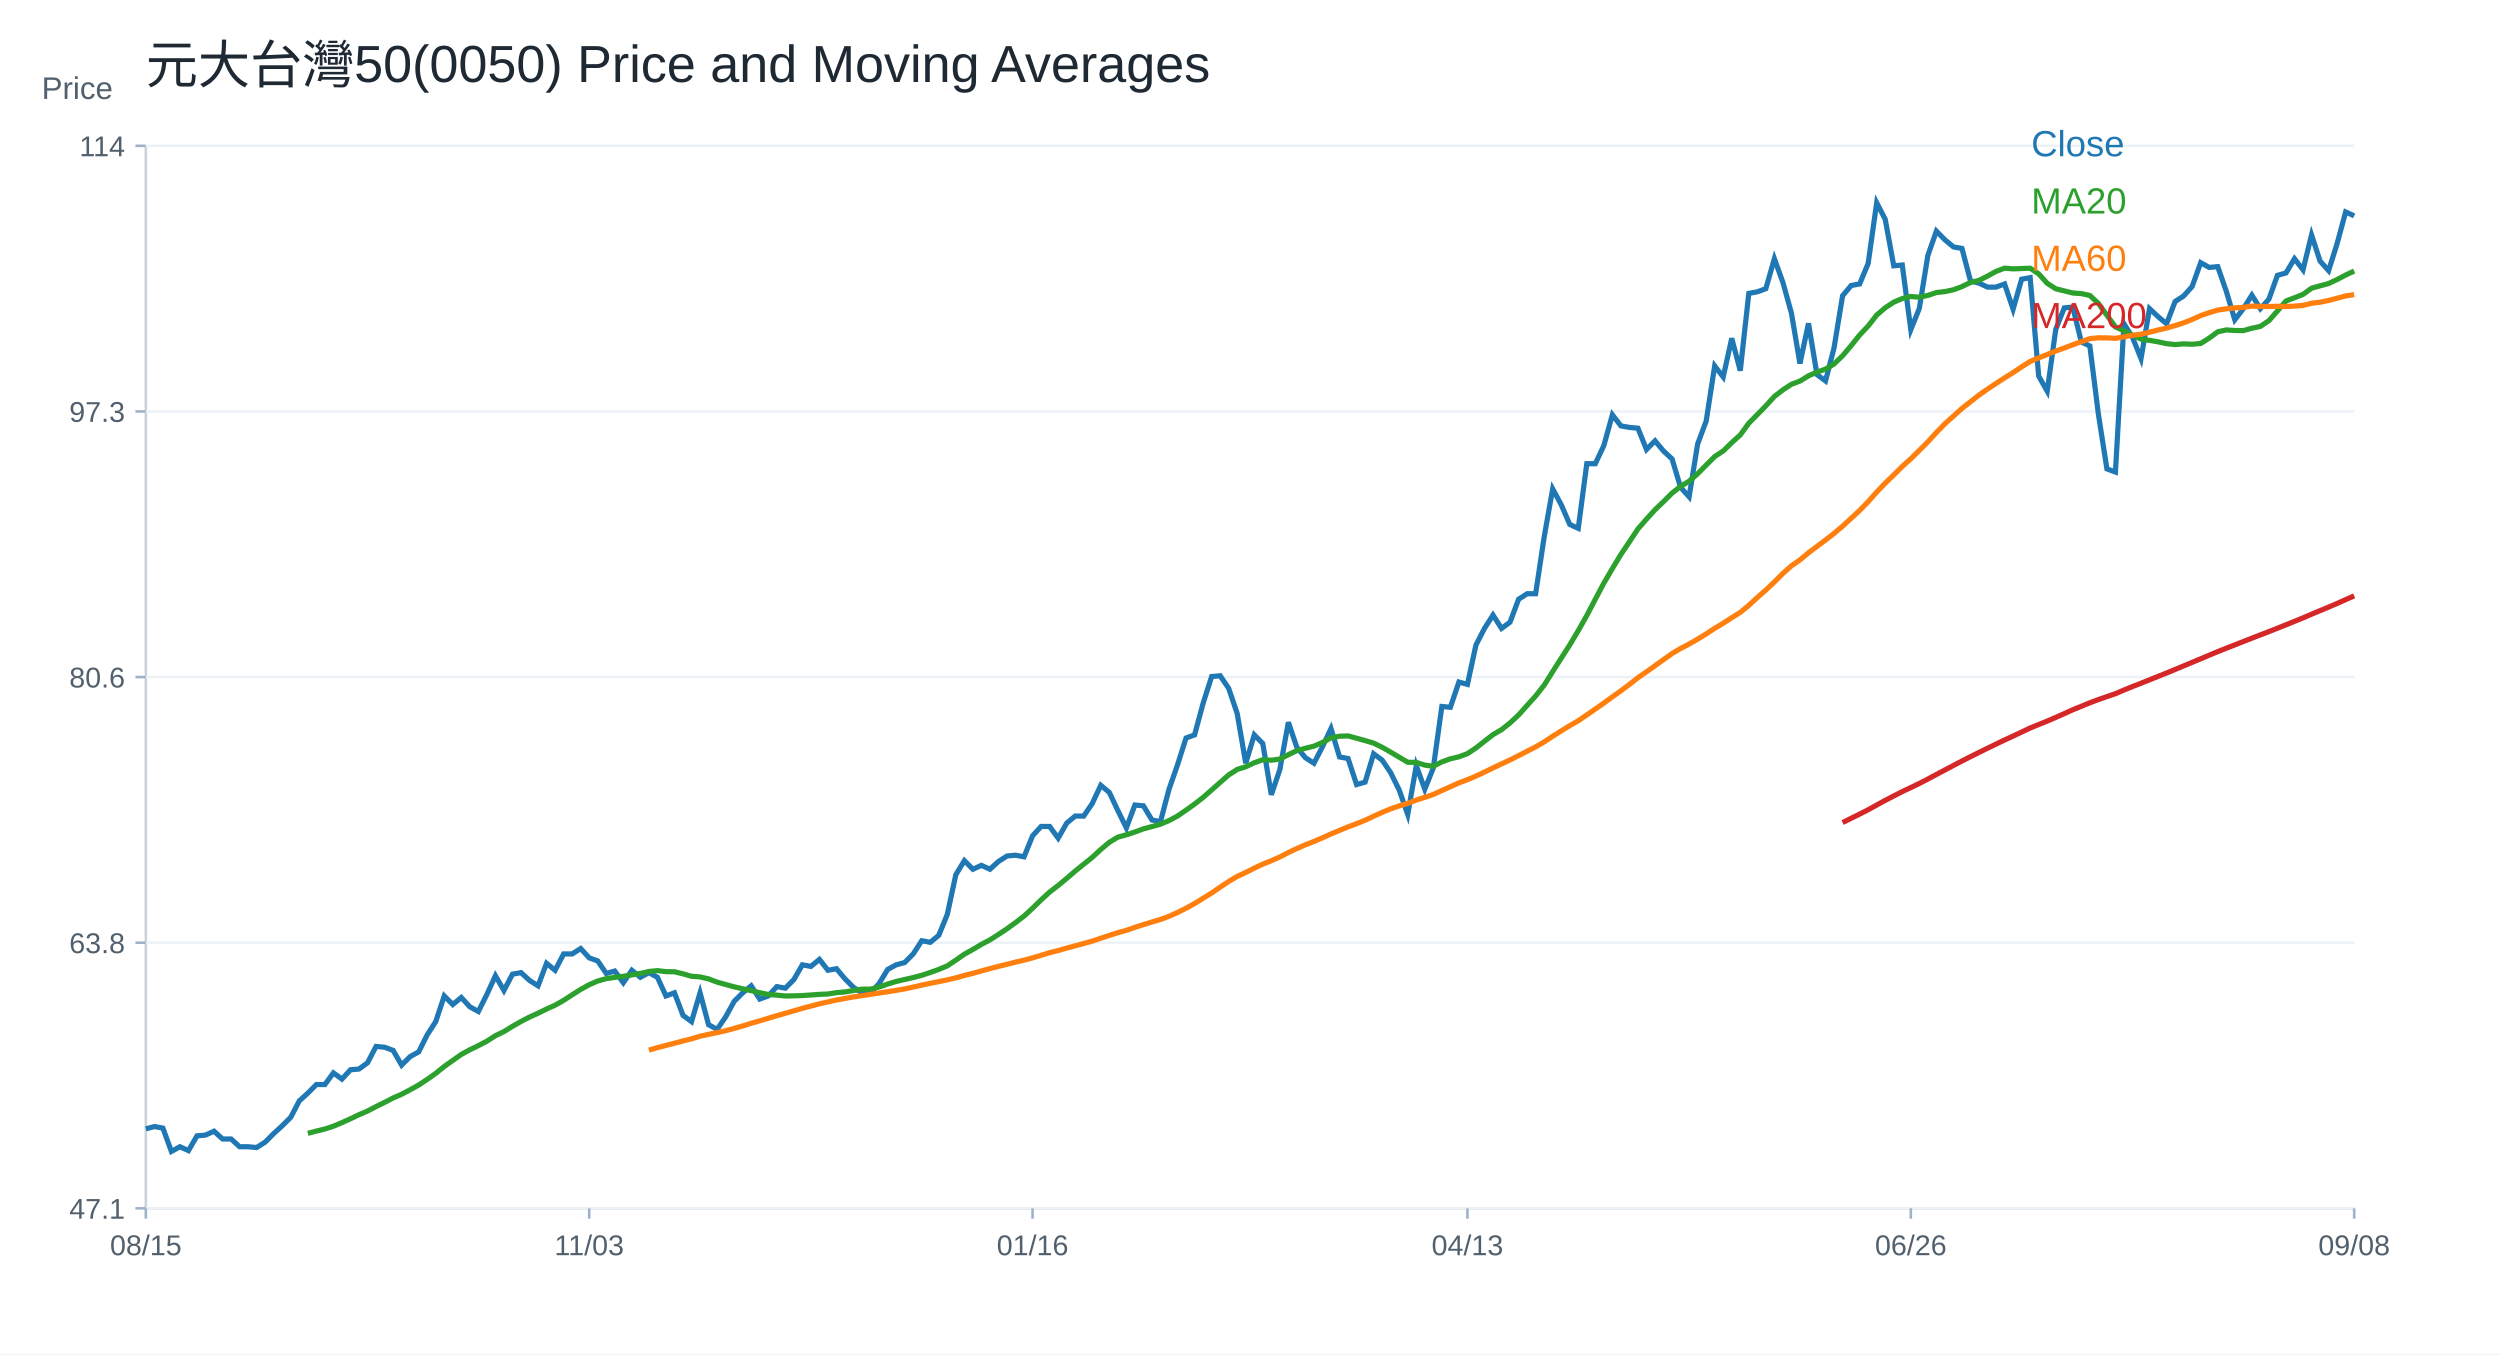
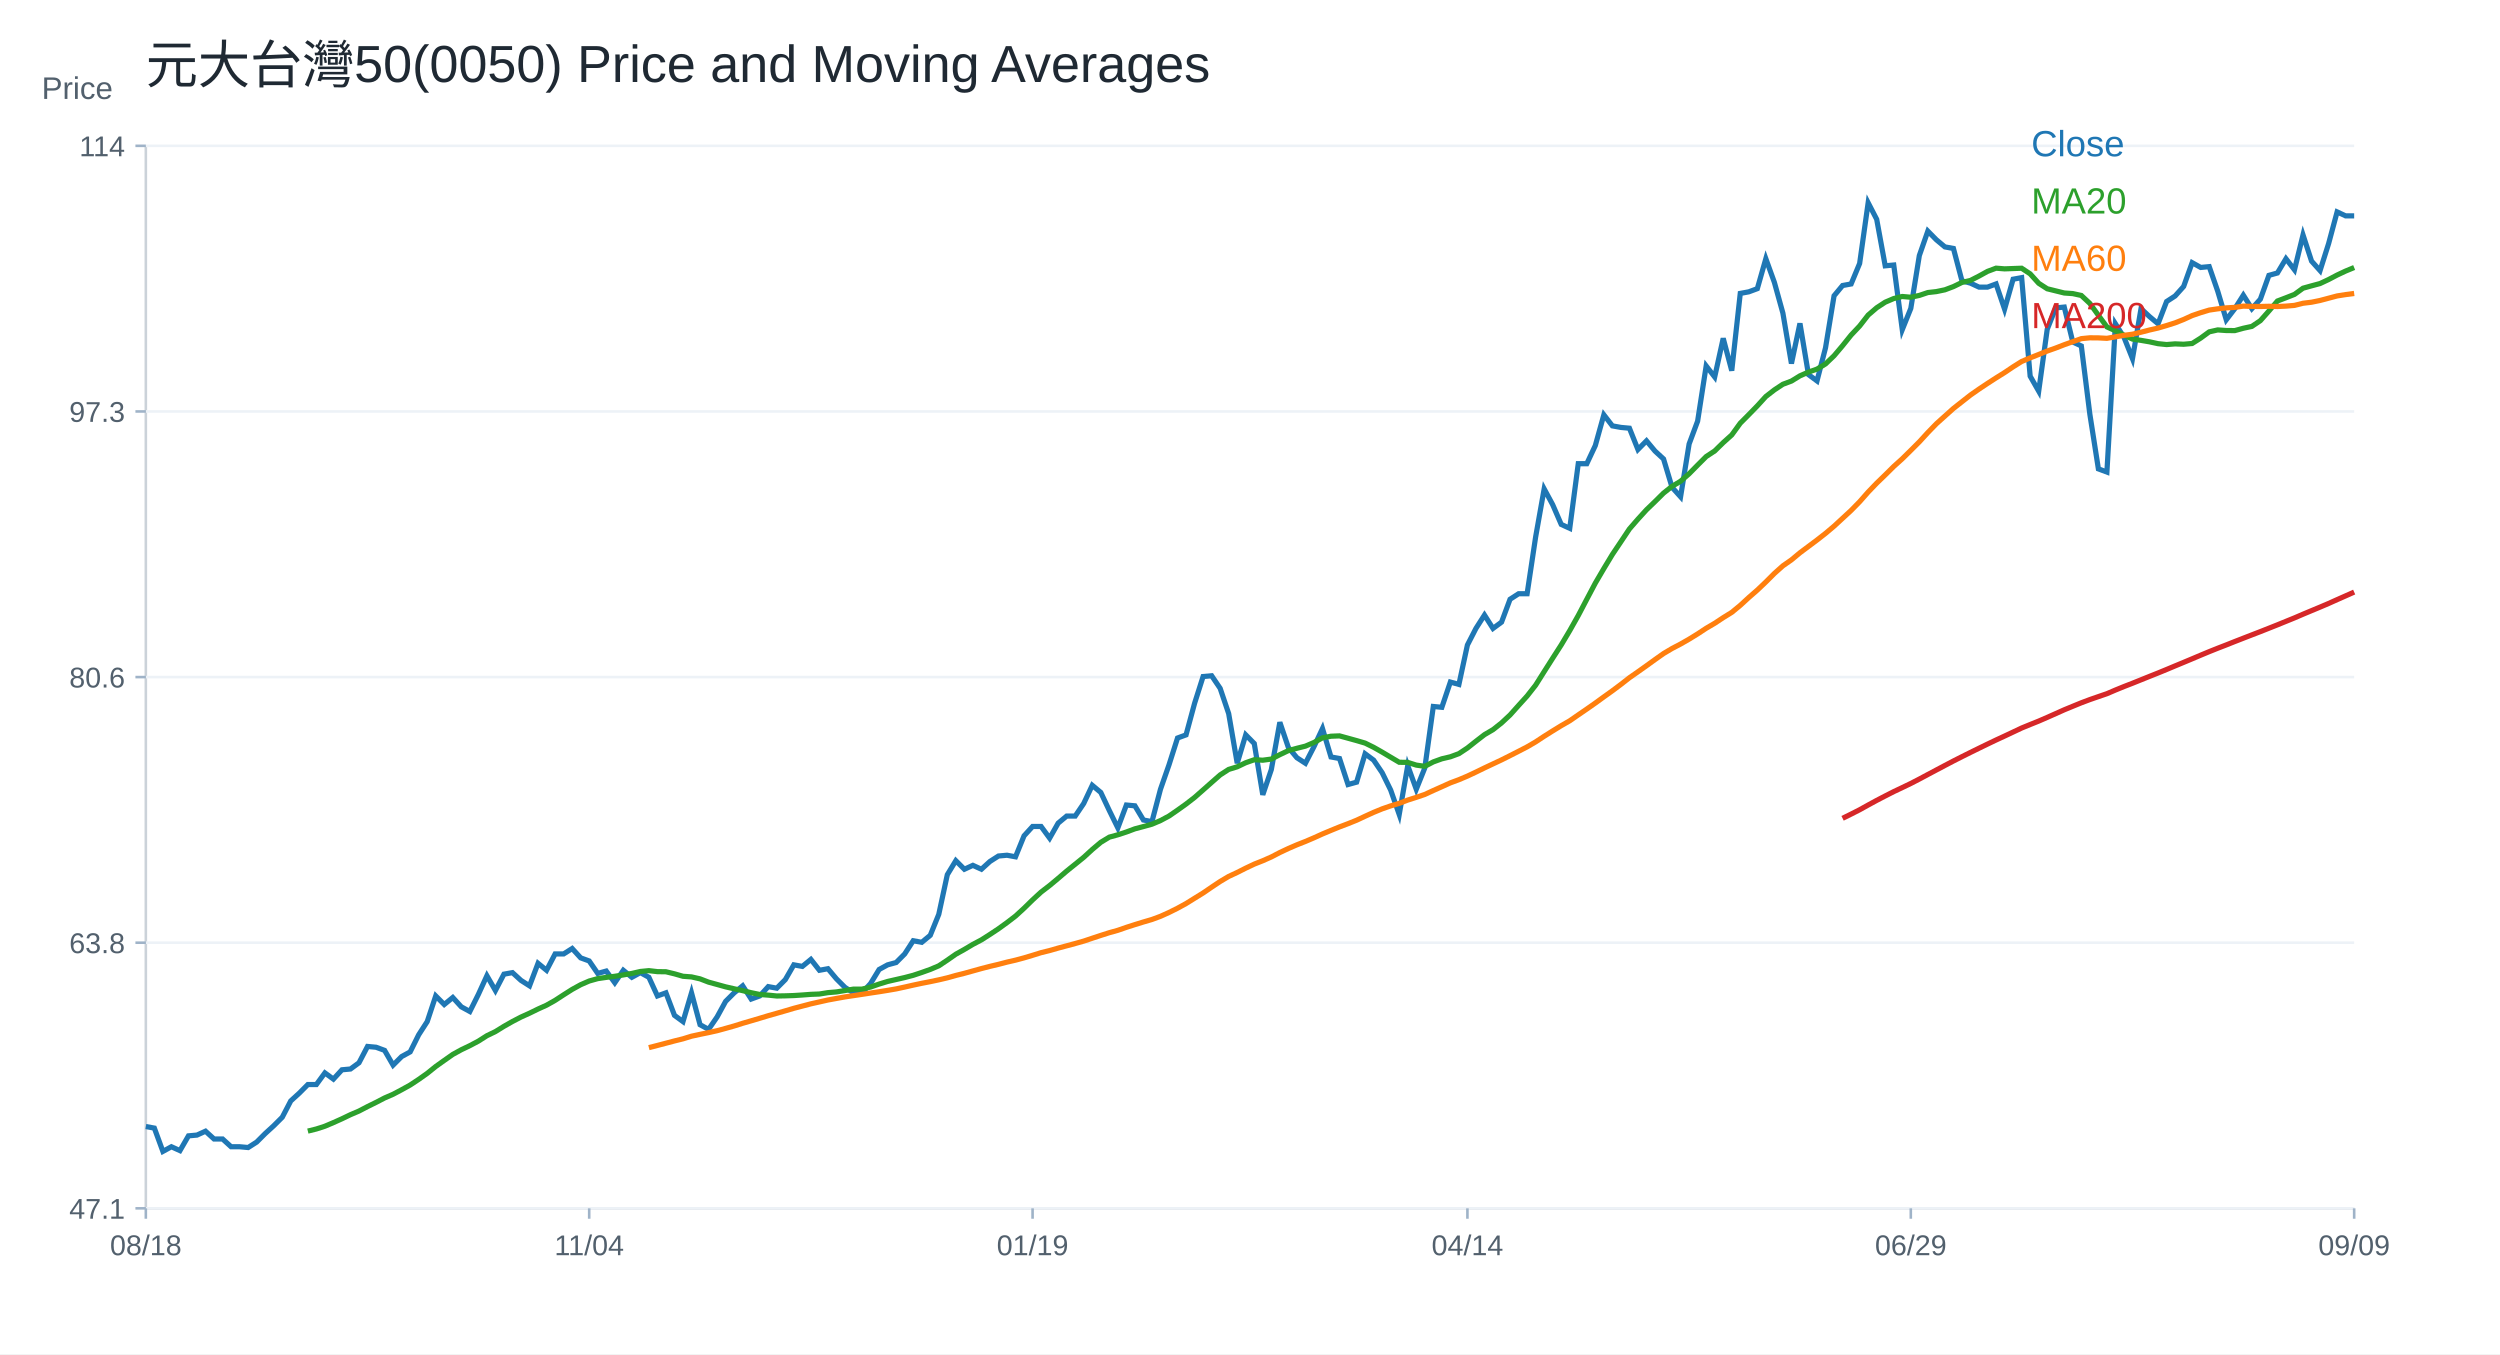
<svg xmlns="http://www.w3.org/2000/svg" width="960" height="520" viewBox="0 0 960 520">
  <rect width="100%" height="100%" fill="white" />
  <text x="56.00" y="32.00" font-size="20" font-family="Arial" fill="#1f2933" text-anchor="start">元大台灣50(0050) Price and Moving Averages</text>
  <line x1="56" y1="464" x2="904" y2="464" stroke="#cbd2d9" />
  <line x1="56" y1="56" x2="56" y2="464" stroke="#cbd2d9" />
  <text x="16.00" y="38.00" font-size="12" font-family="Arial" fill="#52606d" text-anchor="start">Price</text>
  <line x1="56" y1="464.00" x2="904" y2="464.00" stroke="#edf2f7" />
  <line x1="52" y1="464.00" x2="56" y2="464.00" stroke="#9fb3c8" />
  <text x="48.00" y="468.00" font-size="11" font-family="Arial" fill="#52606d" text-anchor="end">47.1</text>
  <line x1="56" y1="362.00" x2="904" y2="362.00" stroke="#edf2f7" />
  <line x1="52" y1="362.00" x2="56" y2="362.00" stroke="#9fb3c8" />
  <text x="48.00" y="366.00" font-size="11" font-family="Arial" fill="#52606d" text-anchor="end">63.8</text>
  <line x1="56" y1="260.00" x2="904" y2="260.00" stroke="#edf2f7" />
  <line x1="52" y1="260.00" x2="56" y2="260.00" stroke="#9fb3c8" />
  <text x="48.00" y="264.00" font-size="11" font-family="Arial" fill="#52606d" text-anchor="end">80.6</text>
  <line x1="56" y1="158.00" x2="904" y2="158.00" stroke="#edf2f7" />
  <line x1="52" y1="158.00" x2="56" y2="158.00" stroke="#9fb3c8" />
  <text x="48.00" y="162.00" font-size="11" font-family="Arial" fill="#52606d" text-anchor="end">97.3</text>
  <line x1="56" y1="56.00" x2="904" y2="56.00" stroke="#edf2f7" />
  <line x1="52" y1="56.00" x2="56" y2="56.00" stroke="#9fb3c8" />
  <text x="48.00" y="60.00" font-size="11" font-family="Arial" fill="#52606d" text-anchor="end">114</text>
  <line x1="56.00" y1="464" x2="56.00" y2="468" stroke="#9fb3c8" />
-   <text x="56.00" y="482.00" font-size="11" font-family="Arial" fill="#52606d" text-anchor="middle">08/15</text>
+   <text x="56.00" y="482.00" font-size="11" font-family="Arial" fill="#52606d" text-anchor="middle">08/18</text>
  <line x1="226.25" y1="464" x2="226.25" y2="468" stroke="#9fb3c8" />
-   <text x="226.25" y="482.00" font-size="11" font-family="Arial" fill="#52606d" text-anchor="middle">11/03</text>
+   <text x="226.25" y="482.00" font-size="11" font-family="Arial" fill="#52606d" text-anchor="middle">11/04</text>
  <line x1="396.51" y1="464" x2="396.51" y2="468" stroke="#9fb3c8" />
-   <text x="396.51" y="482.00" font-size="11" font-family="Arial" fill="#52606d" text-anchor="middle">01/16</text>
+   <text x="396.51" y="482.00" font-size="11" font-family="Arial" fill="#52606d" text-anchor="middle">01/19</text>
  <line x1="563.49" y1="464" x2="563.49" y2="468" stroke="#9fb3c8" />
-   <text x="563.49" y="482.00" font-size="11" font-family="Arial" fill="#52606d" text-anchor="middle">04/13</text>
+   <text x="563.49" y="482.00" font-size="11" font-family="Arial" fill="#52606d" text-anchor="middle">04/14</text>
  <line x1="733.75" y1="464" x2="733.75" y2="468" stroke="#9fb3c8" />
-   <text x="733.75" y="482.00" font-size="11" font-family="Arial" fill="#52606d" text-anchor="middle">06/26</text>
+   <text x="733.75" y="482.00" font-size="11" font-family="Arial" fill="#52606d" text-anchor="middle">06/29</text>
  <line x1="904.00" y1="464" x2="904.00" y2="468" stroke="#9fb3c8" />
-   <text x="904.00" y="482.00" font-size="11" font-family="Arial" fill="#52606d" text-anchor="middle">09/08</text>
-   <polyline fill="none" stroke="#1f77b4" stroke-width="2" points="56.00,433.49 59.27,432.59 62.55,433.19 65.82,442.14 69.10,440.35 72.37,441.84 75.64,436.17 78.92,435.87 82.19,434.38 85.47,437.37 88.74,437.37 92.02,440.35 95.29,440.35 98.56,440.65 101.84,438.56 105.11,435.28 108.39,432.29 111.66,429.01 114.93,422.74 118.21,419.76 121.48,416.47 124.76,416.47 128.03,411.99 131.31,414.38 134.58,410.80 137.85,410.50 141.13,408.11 144.40,401.84 147.68,402.14 150.95,403.34 154.22,409.01 157.50,405.73 160.77,403.93 164.05,397.37 167.32,392.29 170.59,382.44 173.87,385.73 177.14,383.04 180.42,386.62 183.69,388.41 186.97,381.85 190.24,374.68 193.51,380.35 196.79,374.08 200.06,373.49 203.34,376.47 206.61,378.56 209.88,369.91 213.16,372.59 216.43,366.32 219.71,366.32 222.98,364.23 226.25,367.82 229.53,369.01 232.80,373.79 236.08,372.89 239.35,377.37 242.63,372.59 245.90,375.28 249.17,373.49 252.45,375.28 255.72,382.44 259.00,381.25 262.27,389.90 265.54,392.29 268.82,381.25 272.09,393.49 275.37,395.28 278.64,390.50 281.92,384.53 285.19,381.25 288.46,378.56 291.74,383.64 295.01,382.44 298.29,378.86 301.56,379.46 304.83,376.17 308.11,370.50 311.38,371.10 314.66,368.41 317.93,372.59 321.20,371.99 324.48,375.88 327.75,379.16 331.03,381.25 334.30,381.25 337.58,377.67 340.85,372.29 344.12,370.50 347.40,369.61 350.67,366.32 353.95,361.25 357.22,361.85 360.49,359.16 363.77,351.10 367.04,335.88 370.32,330.50 373.59,333.79 376.86,332.29 380.14,333.79 383.41,330.80 386.69,328.71 389.96,328.41 393.24,329.01 396.51,320.95 399.78,317.37 403.06,317.37 406.33,321.85 409.61,316.09 412.88,313.37 416.15,313.37 419.43,308.53 422.70,301.56 425.98,304.29 429.25,311.25 432.53,317.91 435.80,309.13 439.07,309.43 442.35,314.88 445.62,315.49 448.90,303.08 452.17,293.69 455.44,283.40 458.72,282.19 461.99,270.08 465.27,259.79 468.54,259.49 471.81,264.33 475.09,274.02 478.36,293.09 481.64,282.19 484.91,285.52 488.19,305.20 491.46,295.51 494.73,277.35 498.01,287.03 501.28,290.97 504.56,293.09 507.83,286.73 511.10,279.77 514.38,290.67 517.65,291.27 520.93,301.26 524.20,300.35 527.47,289.46 530.75,291.88 534.02,296.72 537.30,303.38 540.57,312.76 543.85,294.00 547.12,303.08 550.39,294.90 553.67,271.29 556.94,271.60 560.22,261.91 563.49,262.82 566.76,247.68 570.04,241.32 573.31,236.18 576.59,241.32 579.86,238.90 583.14,230.12 586.41,228.00 589.68,228.00 592.96,206.21 596.23,187.74 599.51,193.80 602.78,201.37 606.05,202.88 609.33,178.06 612.60,178.06 615.88,171.09 619.15,159.29 622.42,163.53 625.70,164.13 628.97,164.43 632.25,172.61 635.52,169.28 638.80,173.21 642.07,176.24 645.34,187.14 648.62,190.77 651.89,170.49 655.17,161.71 658.44,140.52 661.71,144.76 664.99,129.92 668.26,142.34 671.54,112.67 674.81,112.06 678.08,110.85 681.36,99.35 684.63,108.43 687.91,120.24 691.18,139.61 694.46,124.17 697.73,143.85 701.00,146.27 704.28,133.56 707.55,113.58 710.83,109.64 714.10,109.04 717.37,101.17 720.65,77.86 723.92,84.21 727.20,102.07 730.47,101.77 733.75,126.59 737.02,118.42 740.29,98.14 743.57,88.75 746.84,92.08 750.12,94.81 753.39,95.41 756.66,107.83 759.94,108.73 763.21,110.25 766.49,110.25 769.76,109.04 773.03,118.72 776.31,107.22 779.58,106.62 782.86,144.45 786.13,150.21 789.41,126.45 792.68,118.23 795.95,117.92 799.23,131.32 802.50,132.85 805.78,159.04 809.05,180.05 812.32,181.27 815.60,124.32 818.87,129.50 822.15,137.72 825.42,118.53 828.69,121.58 831.97,124.32 835.24,115.79 838.52,113.66 841.79,110.00 845.07,100.87 848.34,102.70 851.61,102.39 854.89,111.83 858.16,122.80 861.44,118.53 864.71,113.35 867.98,118.53 871.26,114.88 874.53,105.74 877.81,104.83 881.08,99.35 884.36,103.61 887.63,90.21 890.90,100.26 894.18,103.91 897.45,93.56 900.73,81.38 904.00,82.90" />
+   <text x="904.00" y="482.00" font-size="11" font-family="Arial" fill="#52606d" text-anchor="middle">09/09</text>
+   <polyline fill="none" stroke="#1f77b4" stroke-width="2" points="56.00,432.59 59.27,433.19 62.55,442.14 65.82,440.35 69.10,441.84 72.37,436.17 75.64,435.87 78.92,434.38 82.19,437.37 85.47,437.37 88.74,440.35 92.02,440.35 95.29,440.65 98.56,438.56 101.84,435.28 105.11,432.29 108.39,429.01 111.66,422.74 114.93,419.76 118.21,416.47 121.48,416.47 124.76,411.99 128.03,414.38 131.31,410.80 134.58,410.50 137.85,408.11 141.13,401.84 144.40,402.14 147.68,403.34 150.95,409.01 154.22,405.73 157.50,403.93 160.77,397.37 164.05,392.29 167.32,382.44 170.59,385.73 173.87,383.04 177.14,386.62 180.42,388.41 183.69,381.85 186.97,374.68 190.24,380.35 193.51,374.08 196.79,373.49 200.06,376.47 203.34,378.56 206.61,369.91 209.88,372.59 213.16,366.32 216.43,366.32 219.71,364.23 222.98,367.82 226.25,369.01 229.53,373.79 232.80,372.89 236.08,377.37 239.35,372.59 242.63,375.28 245.90,373.49 249.17,375.28 252.45,382.44 255.72,381.25 259.00,389.90 262.27,392.29 265.54,381.25 268.82,393.49 272.09,395.28 275.37,390.50 278.64,384.53 281.92,381.25 285.19,378.56 288.46,383.64 291.74,382.44 295.01,378.86 298.29,379.46 301.56,376.17 304.83,370.50 308.11,371.10 311.38,368.41 314.66,372.59 317.93,371.99 321.20,375.88 324.48,379.16 327.75,381.25 331.03,381.25 334.30,377.67 337.58,372.29 340.85,370.50 344.12,369.61 347.40,366.32 350.67,361.25 353.95,361.85 357.22,359.16 360.49,351.10 363.77,335.88 367.04,330.50 370.32,333.79 373.59,332.29 376.86,333.79 380.14,330.80 383.41,328.71 386.69,328.41 389.96,329.01 393.24,320.95 396.51,317.37 399.78,317.37 403.06,321.85 406.33,316.09 409.61,313.37 412.88,313.37 416.15,308.53 419.43,301.56 422.70,304.29 425.98,311.25 429.25,317.91 432.53,309.13 435.80,309.43 439.07,314.88 442.35,315.49 445.62,303.08 448.90,293.69 452.17,283.40 455.44,282.19 458.72,270.08 461.99,259.79 465.27,259.49 468.54,264.33 471.81,274.02 475.09,293.09 478.36,282.19 481.64,285.52 484.91,305.20 488.19,295.51 491.46,277.35 494.73,287.03 498.01,290.97 501.28,293.09 504.56,286.73 507.83,279.77 511.10,290.67 514.38,291.27 517.65,301.26 520.93,300.35 524.20,289.46 527.47,291.88 530.75,296.72 534.02,303.38 537.30,312.76 540.57,294.00 543.85,303.08 547.12,294.90 550.39,271.29 553.67,271.60 556.94,261.91 560.22,262.82 563.49,247.68 566.76,241.32 570.04,236.18 573.31,241.32 576.59,238.90 579.86,230.12 583.14,228.00 586.41,228.00 589.68,206.21 592.96,187.74 596.23,193.80 599.51,201.37 602.78,202.88 606.05,178.06 609.33,178.06 612.60,171.09 615.88,159.29 619.15,163.53 622.42,164.13 625.70,164.43 628.97,172.61 632.25,169.28 635.52,173.21 638.80,176.24 642.07,187.14 645.34,190.77 648.62,170.49 651.89,161.71 655.17,140.52 658.44,144.76 661.71,129.92 664.99,142.34 668.26,112.67 671.54,112.06 674.81,110.85 678.08,99.35 681.36,108.43 684.63,120.24 687.91,139.61 691.18,124.17 694.46,143.85 697.73,146.27 701.00,133.56 704.28,113.58 707.55,109.64 710.83,109.04 714.10,101.17 717.37,77.86 720.65,84.21 723.92,102.07 727.20,101.77 730.47,126.59 733.75,118.42 737.02,98.14 740.29,88.75 743.57,92.08 746.84,94.81 750.12,95.41 753.39,107.83 756.66,108.73 759.94,110.25 763.21,110.25 766.49,109.04 769.76,118.72 773.03,107.22 776.31,106.62 779.58,144.45 782.86,150.21 786.13,126.45 789.41,118.23 792.68,117.92 795.95,131.32 799.23,132.85 802.50,159.04 805.78,180.05 809.05,181.27 812.32,124.32 815.60,129.50 818.87,137.72 822.15,118.53 825.42,121.58 828.69,124.32 831.97,115.79 835.24,113.66 838.52,110.00 841.79,100.87 845.07,102.70 848.34,102.39 851.61,111.83 854.89,122.80 858.16,118.53 861.44,113.35 864.71,118.53 867.98,114.88 871.26,105.74 874.53,104.83 877.81,99.35 881.08,103.61 884.36,90.21 887.63,100.26 890.90,103.91 894.18,93.56 897.45,81.38 900.73,82.90 904.00,82.90" />
  <text x="780.00" y="60.00" font-size="14" font-family="Arial" fill="#1f77b4" text-anchor="start">Close</text>
-   <polyline fill="none" stroke="#2ca02c" stroke-width="2" points="118.21,435.19 121.48,434.34 124.76,433.53 128.03,432.47 131.31,431.08 134.58,429.61 137.85,428.04 141.13,426.64 144.40,424.93 147.68,423.32 150.95,421.62 154.22,420.20 157.50,418.47 160.77,416.65 164.05,414.49 167.32,412.17 170.59,409.53 173.87,407.20 177.14,404.90 180.42,403.10 183.69,401.53 186.97,399.80 190.24,397.71 193.51,396.13 196.79,394.11 200.06,392.25 203.34,390.55 206.61,389.07 209.88,387.47 213.16,385.99 216.43,384.14 219.71,382.01 222.98,379.93 226.25,378.13 229.53,376.71 232.80,375.79 236.08,375.31 239.35,374.89 242.63,374.37 245.90,373.80 249.17,373.05 252.45,372.73 255.72,373.11 259.00,373.16 262.27,373.95 265.54,374.89 268.82,375.13 272.09,375.88 275.37,377.14 278.64,378.04 281.92,378.95 285.19,379.70 288.46,380.41 291.74,381.20 295.01,381.88 298.29,382.13 301.56,382.46 304.83,382.40 308.11,382.29 311.38,382.08 314.66,381.83 317.93,381.70 321.20,381.17 324.48,380.90 327.75,380.37 331.03,379.82 334.30,379.82 337.58,379.02 340.85,377.88 344.12,376.88 347.40,376.13 350.67,375.38 353.95,374.52 357.22,373.43 360.49,372.26 363.77,370.88 367.04,368.70 370.32,366.41 373.59,364.58 376.86,362.64 380.14,360.91 383.41,358.82 386.69,356.65 389.96,354.28 393.24,351.77 396.51,348.76 399.78,345.56 403.06,342.55 406.33,340.03 409.61,337.30 412.88,334.49 416.15,331.85 419.43,329.21 422.70,326.20 425.98,323.45 429.25,321.46 432.53,320.56 435.80,319.49 439.07,318.27 442.35,317.40 445.62,316.49 448.90,315.10 452.17,313.35 455.44,311.10 458.72,308.76 461.99,306.22 465.27,303.34 468.54,300.44 471.81,297.57 475.09,295.46 478.36,294.45 481.64,292.89 484.91,291.74 488.19,291.92 491.46,291.48 494.73,289.79 498.01,288.24 501.28,287.34 504.56,286.52 507.83,285.11 511.10,283.33 514.38,282.71 517.65,282.58 520.93,283.48 524.20,284.39 527.47,285.35 530.75,286.96 534.02,288.82 537.30,290.77 540.57,292.71 543.85,292.76 547.12,293.80 550.39,294.27 553.67,292.57 556.94,291.38 560.22,290.61 563.49,289.40 566.76,287.23 570.04,284.64 573.31,282.11 576.59,280.19 579.86,277.60 583.14,274.55 586.41,270.88 589.68,267.27 592.96,263.10 596.23,257.90 599.51,252.75 602.78,247.65 606.05,242.16 609.33,236.36 612.60,230.11 615.88,223.92 619.15,218.32 622.42,212.91 625.70,208.03 628.97,203.11 632.25,199.35 635.52,195.75 638.80,192.60 642.07,189.35 645.34,186.76 648.62,184.79 651.89,181.92 655.17,178.60 658.44,175.32 661.71,173.17 664.99,169.97 668.26,167.02 671.54,162.51 674.81,159.21 678.08,155.85 681.36,152.26 684.63,149.72 687.91,147.56 691.18,146.33 694.46,144.32 697.73,142.88 701.00,141.73 704.28,139.75 707.55,136.61 710.83,132.74 714.10,128.65 717.37,125.19 720.65,120.99 723.92,118.18 727.20,116.04 730.47,114.64 733.75,113.85 737.02,114.14 740.29,113.44 743.57,112.34 746.84,111.97 750.12,111.29 753.39,110.05 756.66,108.46 759.94,107.69 763.21,106.01 766.49,104.21 769.76,102.98 773.03,103.24 776.31,103.12 779.58,103.00 782.86,105.16 786.13,108.78 789.41,110.89 792.68,111.70 795.95,112.51 799.23,112.74 802.50,113.46 805.78,116.51 809.05,121.07 812.32,125.53 815.60,127.01 818.87,128.71 822.15,130.21 825.42,130.70 828.69,131.26 831.97,131.97 835.24,132.31 838.52,132.05 841.79,132.19 845.07,131.90 848.34,129.82 851.61,127.43 854.89,126.69 858.16,126.92 861.44,126.95 864.71,126.05 867.98,125.34 871.26,123.13 874.53,119.42 877.81,115.59 881.08,114.34 884.36,113.05 887.63,110.67 890.90,109.76 894.18,108.88 897.45,107.34 900.73,105.62 904.00,104.08" />
+   <polyline fill="none" stroke="#2ca02c" stroke-width="2" points="118.21,434.34 121.48,433.53 124.76,432.47 128.03,431.08 131.31,429.61 134.58,428.04 137.85,426.64 141.13,424.93 144.40,423.32 147.68,421.62 150.95,420.20 154.22,418.47 157.50,416.65 160.77,414.49 164.05,412.17 167.32,409.53 170.59,407.20 173.87,404.90 177.14,403.10 180.42,401.53 183.69,399.80 186.97,397.71 190.24,396.13 193.51,394.11 196.79,392.25 200.06,390.55 203.34,389.07 206.61,387.47 209.88,385.99 213.16,384.14 216.43,382.01 219.71,379.93 222.98,378.13 226.25,376.71 229.53,375.79 232.80,375.31 236.08,374.89 239.35,374.37 242.63,373.80 245.90,373.05 249.17,372.73 252.45,373.11 255.72,373.16 259.00,373.95 262.27,374.89 265.54,375.13 268.82,375.88 272.09,377.14 275.37,378.04 278.64,378.95 281.92,379.70 285.19,380.41 288.46,381.20 291.74,381.88 295.01,382.13 298.29,382.46 301.56,382.40 304.83,382.29 308.11,382.08 311.38,381.83 314.66,381.70 317.93,381.17 321.20,380.90 324.48,380.37 327.75,379.82 331.03,379.82 334.30,379.02 337.58,377.88 340.85,376.88 344.12,376.13 347.40,375.38 350.67,374.52 353.95,373.43 357.22,372.26 360.49,370.88 363.77,368.70 367.04,366.41 370.32,364.58 373.59,362.64 376.86,360.91 380.14,358.82 383.41,356.65 386.69,354.28 389.96,351.77 393.24,348.76 396.51,345.56 399.78,342.55 403.06,340.03 406.33,337.30 409.61,334.49 412.88,331.85 416.15,329.21 419.43,326.20 422.70,323.45 425.98,321.46 429.25,320.56 432.53,319.49 435.80,318.27 439.07,317.40 442.35,316.49 445.62,315.10 448.90,313.35 452.17,311.10 455.44,308.76 458.72,306.22 461.99,303.34 465.27,300.44 468.54,297.57 471.81,295.46 475.09,294.45 478.36,292.89 481.64,291.74 484.91,291.92 488.19,291.48 491.46,289.79 494.73,288.24 498.01,287.34 501.28,286.52 504.56,285.11 507.83,283.33 511.10,282.71 514.38,282.58 517.65,283.48 520.93,284.39 524.20,285.35 527.47,286.96 530.75,288.82 534.02,290.77 537.30,292.71 540.57,292.76 543.85,293.80 547.12,294.27 550.39,292.57 553.67,291.38 556.94,290.61 560.22,289.40 563.49,287.23 566.76,284.64 570.04,282.11 573.31,280.19 576.59,277.60 579.86,274.55 583.14,270.88 586.41,267.27 589.68,263.10 592.96,257.90 596.23,252.75 599.51,247.65 602.78,242.16 606.05,236.36 609.33,230.11 612.60,223.92 615.88,218.32 619.15,212.91 622.42,208.03 625.70,203.11 628.97,199.35 632.25,195.75 635.52,192.60 638.80,189.35 642.07,186.76 645.34,184.79 648.62,181.92 651.89,178.60 655.17,175.32 658.44,173.17 661.71,169.97 664.99,167.02 668.26,162.51 671.54,159.21 674.81,155.85 678.08,152.26 681.36,149.72 684.63,147.56 687.91,146.33 691.18,144.32 694.46,142.88 697.73,141.73 701.00,139.75 704.28,136.61 707.55,132.74 710.83,128.65 714.10,125.19 717.37,120.99 720.65,118.18 723.92,116.04 727.20,114.64 730.47,113.85 733.75,114.14 737.02,113.44 740.29,112.34 743.57,111.97 746.84,111.29 750.12,110.05 753.39,108.46 756.66,107.69 759.94,106.01 763.21,104.21 766.49,102.98 769.76,103.24 773.03,103.12 776.31,103.00 779.58,105.16 782.86,108.78 786.13,110.89 789.41,111.70 792.68,112.51 795.95,112.74 799.23,113.46 802.50,116.51 805.78,121.07 809.05,125.53 812.32,127.01 815.60,128.71 818.87,130.21 822.15,130.70 825.42,131.26 828.69,131.97 831.97,132.31 835.24,132.05 838.52,132.19 841.79,131.90 845.07,129.82 848.34,127.43 851.61,126.69 854.89,126.92 858.16,126.95 861.44,126.05 864.71,125.34 867.98,123.13 871.26,119.42 874.53,115.59 877.81,114.34 881.08,113.05 884.36,110.67 887.63,109.76 890.90,108.88 894.18,107.34 897.45,105.62 900.73,104.08 904.00,102.73" />
  <text x="780.00" y="82.00" font-size="14" font-family="Arial" fill="#2ca02c" text-anchor="start">MA20</text>
-   <polyline fill="none" stroke="#ff7f0e" stroke-width="2" points="249.17,403.26 252.45,402.29 255.72,401.45 259.00,400.59 262.27,399.72 265.54,398.91 268.82,397.90 272.09,397.19 275.37,396.52 278.64,395.79 281.92,394.90 285.19,393.97 288.46,392.94 291.74,391.99 295.01,391.02 298.29,390.03 301.56,389.10 304.83,388.16 308.11,387.19 311.38,386.33 314.66,385.47 317.93,384.74 321.20,384.00 324.48,383.40 327.75,382.81 331.03,382.32 334.30,381.83 337.58,381.32 340.85,380.83 344.12,380.30 347.40,379.74 350.67,379.03 353.95,378.29 357.22,377.59 360.49,376.95 363.77,376.26 367.04,375.49 370.32,374.57 373.59,373.75 376.86,372.84 380.14,371.93 383.41,371.08 386.69,370.31 389.96,369.45 393.24,368.70 396.51,367.82 399.78,366.84 403.06,365.82 406.33,365.01 409.61,364.07 412.88,363.19 416.15,362.31 419.43,361.38 422.70,360.28 425.98,359.20 429.25,358.15 432.53,357.24 435.80,356.10 439.07,355.05 442.35,354.04 445.62,353.08 448.90,351.87 452.17,350.39 455.44,348.76 458.72,346.97 461.99,344.93 465.27,342.91 468.54,340.67 471.81,338.49 475.09,336.55 478.36,335.02 481.64,333.37 484.91,331.82 488.19,330.52 491.46,329.07 494.73,327.37 498.01,325.83 501.28,324.41 504.56,323.12 507.83,321.72 511.10,320.24 514.38,318.87 517.65,317.53 520.93,316.29 524.20,314.97 527.47,313.44 530.75,311.95 534.02,310.60 537.30,309.46 540.57,308.49 543.85,307.23 547.12,306.18 550.39,305.07 553.67,303.56 556.94,302.10 560.22,300.62 563.49,299.40 566.76,298.02 570.04,296.48 573.31,294.88 576.59,293.34 579.86,291.80 583.14,290.16 586.41,288.49 589.68,286.80 592.96,284.89 596.23,282.73 599.51,280.67 602.78,278.66 606.05,276.78 609.33,274.52 612.60,272.27 615.88,269.98 619.15,267.60 622.42,265.26 625.70,262.81 628.97,260.25 632.25,257.97 635.52,255.64 638.80,253.28 642.07,250.96 645.34,249.02 648.62,247.31 651.89,245.43 655.17,243.42 658.44,241.26 661.71,239.34 664.99,237.18 668.26,235.15 671.54,232.46 674.81,229.44 678.08,226.59 681.36,223.48 684.63,220.20 687.91,217.28 691.18,214.99 694.46,212.27 697.73,209.82 701.00,207.37 704.28,204.82 707.55,202.05 710.83,199.03 714.10,196.00 717.37,192.66 720.65,188.95 723.92,185.53 727.20,182.37 730.47,179.12 733.75,176.17 737.02,172.94 740.29,169.67 743.57,166.10 746.84,162.72 750.12,159.78 753.39,156.84 756.66,154.27 759.94,151.70 763.21,149.41 766.49,147.23 769.76,145.11 773.03,143.07 776.31,140.87 779.58,138.81 782.86,137.42 786.13,136.12 789.41,134.80 792.68,133.64 795.95,132.37 799.23,131.21 802.50,130.04 805.78,129.72 809.05,129.75 812.32,129.92 815.60,129.34 818.87,128.77 822.15,128.33 825.42,127.57 828.69,126.72 831.97,125.97 835.24,125.01 838.52,123.97 841.79,122.68 845.07,121.18 848.34,120.06 851.61,119.07 854.89,118.59 858.16,118.22 861.44,118.03 864.71,117.55 867.98,117.65 871.26,117.69 874.53,117.61 877.81,117.70 881.08,117.55 884.36,117.27 887.63,116.45 890.90,116.05 894.18,115.38 897.45,114.51 900.73,113.64 904.00,113.12" />
+   <polyline fill="none" stroke="#ff7f0e" stroke-width="2" points="249.17,402.29 252.45,401.45 255.72,400.59 259.00,399.72 262.27,398.91 265.54,397.90 268.82,397.19 272.09,396.52 275.37,395.79 278.64,394.90 281.92,393.97 285.19,392.94 288.46,391.99 291.74,391.02 295.01,390.03 298.29,389.10 301.56,388.16 304.83,387.19 308.11,386.33 311.38,385.47 314.66,384.74 317.93,384.00 321.20,383.40 324.48,382.81 327.75,382.32 331.03,381.83 334.30,381.32 337.58,380.83 340.85,380.30 344.12,379.74 347.40,379.03 350.67,378.29 353.95,377.59 357.22,376.95 360.49,376.26 363.77,375.49 367.04,374.57 370.32,373.75 373.59,372.84 376.86,371.93 380.14,371.08 383.41,370.31 386.69,369.45 389.96,368.70 393.24,367.82 396.51,366.84 399.78,365.82 403.06,365.01 406.33,364.07 409.61,363.19 412.88,362.31 416.15,361.38 419.43,360.28 422.70,359.20 425.98,358.15 429.25,357.24 432.53,356.10 435.80,355.05 439.07,354.04 442.35,353.08 445.62,351.87 448.90,350.39 452.17,348.76 455.44,346.97 458.72,344.93 461.99,342.91 465.27,340.67 468.54,338.49 471.81,336.55 475.09,335.02 478.36,333.37 481.64,331.82 484.91,330.52 488.19,329.07 491.46,327.37 494.73,325.83 498.01,324.41 501.28,323.12 504.56,321.72 507.83,320.24 511.10,318.87 514.38,317.53 517.65,316.29 520.93,314.97 524.20,313.44 527.47,311.95 530.75,310.60 534.02,309.46 537.30,308.49 540.57,307.23 543.85,306.18 547.12,305.07 550.39,303.56 553.67,302.10 556.94,300.62 560.22,299.40 563.49,298.02 566.76,296.48 570.04,294.88 573.31,293.34 576.59,291.80 579.86,290.16 583.14,288.49 586.41,286.80 589.68,284.89 592.96,282.73 596.23,280.67 599.51,278.66 602.78,276.78 606.05,274.52 609.33,272.27 612.60,269.98 615.88,267.60 619.15,265.26 622.42,262.81 625.70,260.25 628.97,257.97 632.25,255.64 635.52,253.28 638.80,250.96 642.07,249.02 645.34,247.31 648.62,245.43 651.89,243.42 655.17,241.26 658.44,239.34 661.71,237.18 664.99,235.15 668.26,232.46 671.54,229.44 674.81,226.59 678.08,223.48 681.36,220.20 684.63,217.28 687.91,214.99 691.18,212.27 694.46,209.82 697.73,207.37 701.00,204.82 704.28,202.05 707.55,199.03 710.83,196.00 714.10,192.66 717.37,188.95 720.65,185.53 723.92,182.37 727.20,179.12 730.47,176.17 733.75,172.94 737.02,169.67 740.29,166.10 743.57,162.72 746.84,159.78 750.12,156.84 753.39,154.27 756.66,151.70 759.94,149.41 763.21,147.23 766.49,145.11 769.76,143.07 773.03,140.87 776.31,138.81 779.58,137.42 782.86,136.12 786.13,134.80 789.41,133.64 792.68,132.37 795.95,131.21 799.23,130.04 802.50,129.72 805.78,129.75 809.05,129.92 812.32,129.34 815.60,128.77 818.87,128.33 822.15,127.57 825.42,126.72 828.69,125.97 831.97,125.01 835.24,123.97 838.52,122.68 841.79,121.18 845.07,120.06 848.34,119.07 851.61,118.59 854.89,118.22 858.16,118.03 861.44,117.55 864.71,117.65 867.98,117.69 871.26,117.61 874.53,117.70 877.81,117.55 881.08,117.27 884.36,116.45 887.63,116.05 890.90,115.38 894.18,114.51 897.45,113.64 900.73,113.12 904.00,112.68" />
  <text x="780.00" y="104.00" font-size="14" font-family="Arial" fill="#ff7f0e" text-anchor="start">MA60</text>
-   <polyline fill="none" stroke="#d62728" stroke-width="2" points="707.55,315.85 710.83,314.23 714.10,312.61 717.37,310.95 720.65,309.13 723.92,307.35 727.20,305.65 730.47,303.98 733.75,302.43 737.02,300.85 740.29,299.16 743.57,297.41 746.84,295.67 750.12,293.94 753.39,292.22 756.66,290.56 759.94,288.93 763.21,287.32 766.49,285.73 769.76,284.16 773.03,282.65 776.31,281.11 779.58,279.56 782.86,278.22 786.13,276.90 789.41,275.48 792.68,274.02 795.95,272.56 799.23,271.21 802.50,269.87 805.78,268.64 809.05,267.50 812.32,266.38 815.60,264.98 818.87,263.64 822.15,262.37 825.42,261.05 828.69,259.73 831.97,258.43 835.24,257.08 838.52,255.71 841.79,254.35 845.07,252.98 848.34,251.59 851.61,250.23 854.89,248.92 858.16,247.65 861.44,246.35 864.71,245.07 867.98,243.80 871.26,242.54 874.53,241.24 877.81,239.94 881.08,238.60 884.36,237.27 887.63,235.86 890.90,234.49 894.18,233.13 897.45,231.73 900.73,230.26 904.00,228.81" />
+   <polyline fill="none" stroke="#d62728" stroke-width="2" points="707.55,314.23 710.83,312.61 714.10,310.95 717.37,309.13 720.65,307.35 723.92,305.65 727.20,303.98 730.47,302.43 733.75,300.85 737.02,299.16 740.29,297.41 743.57,295.67 746.84,293.94 750.12,292.22 753.39,290.56 756.66,288.93 759.94,287.32 763.21,285.73 766.49,284.16 769.76,282.65 773.03,281.11 776.31,279.56 779.58,278.22 782.86,276.90 786.13,275.48 789.41,274.02 792.68,272.56 795.95,271.21 799.23,269.87 802.50,268.64 805.78,267.50 809.05,266.38 812.32,264.98 815.60,263.64 818.87,262.37 822.15,261.05 825.42,259.73 828.69,258.43 831.97,257.08 835.24,255.71 838.52,254.35 841.79,252.98 845.07,251.59 848.34,250.23 851.61,248.92 854.89,247.65 858.16,246.35 861.44,245.07 864.71,243.80 867.98,242.54 871.26,241.24 874.53,239.94 877.81,238.60 881.08,237.27 884.36,235.86 887.63,234.49 890.90,233.13 894.18,231.73 897.45,230.26 900.73,228.81 904.00,227.35" />
  <text x="780.00" y="126.00" font-size="14" font-family="Arial" fill="#d62728" text-anchor="start">MA200</text>
</svg>
